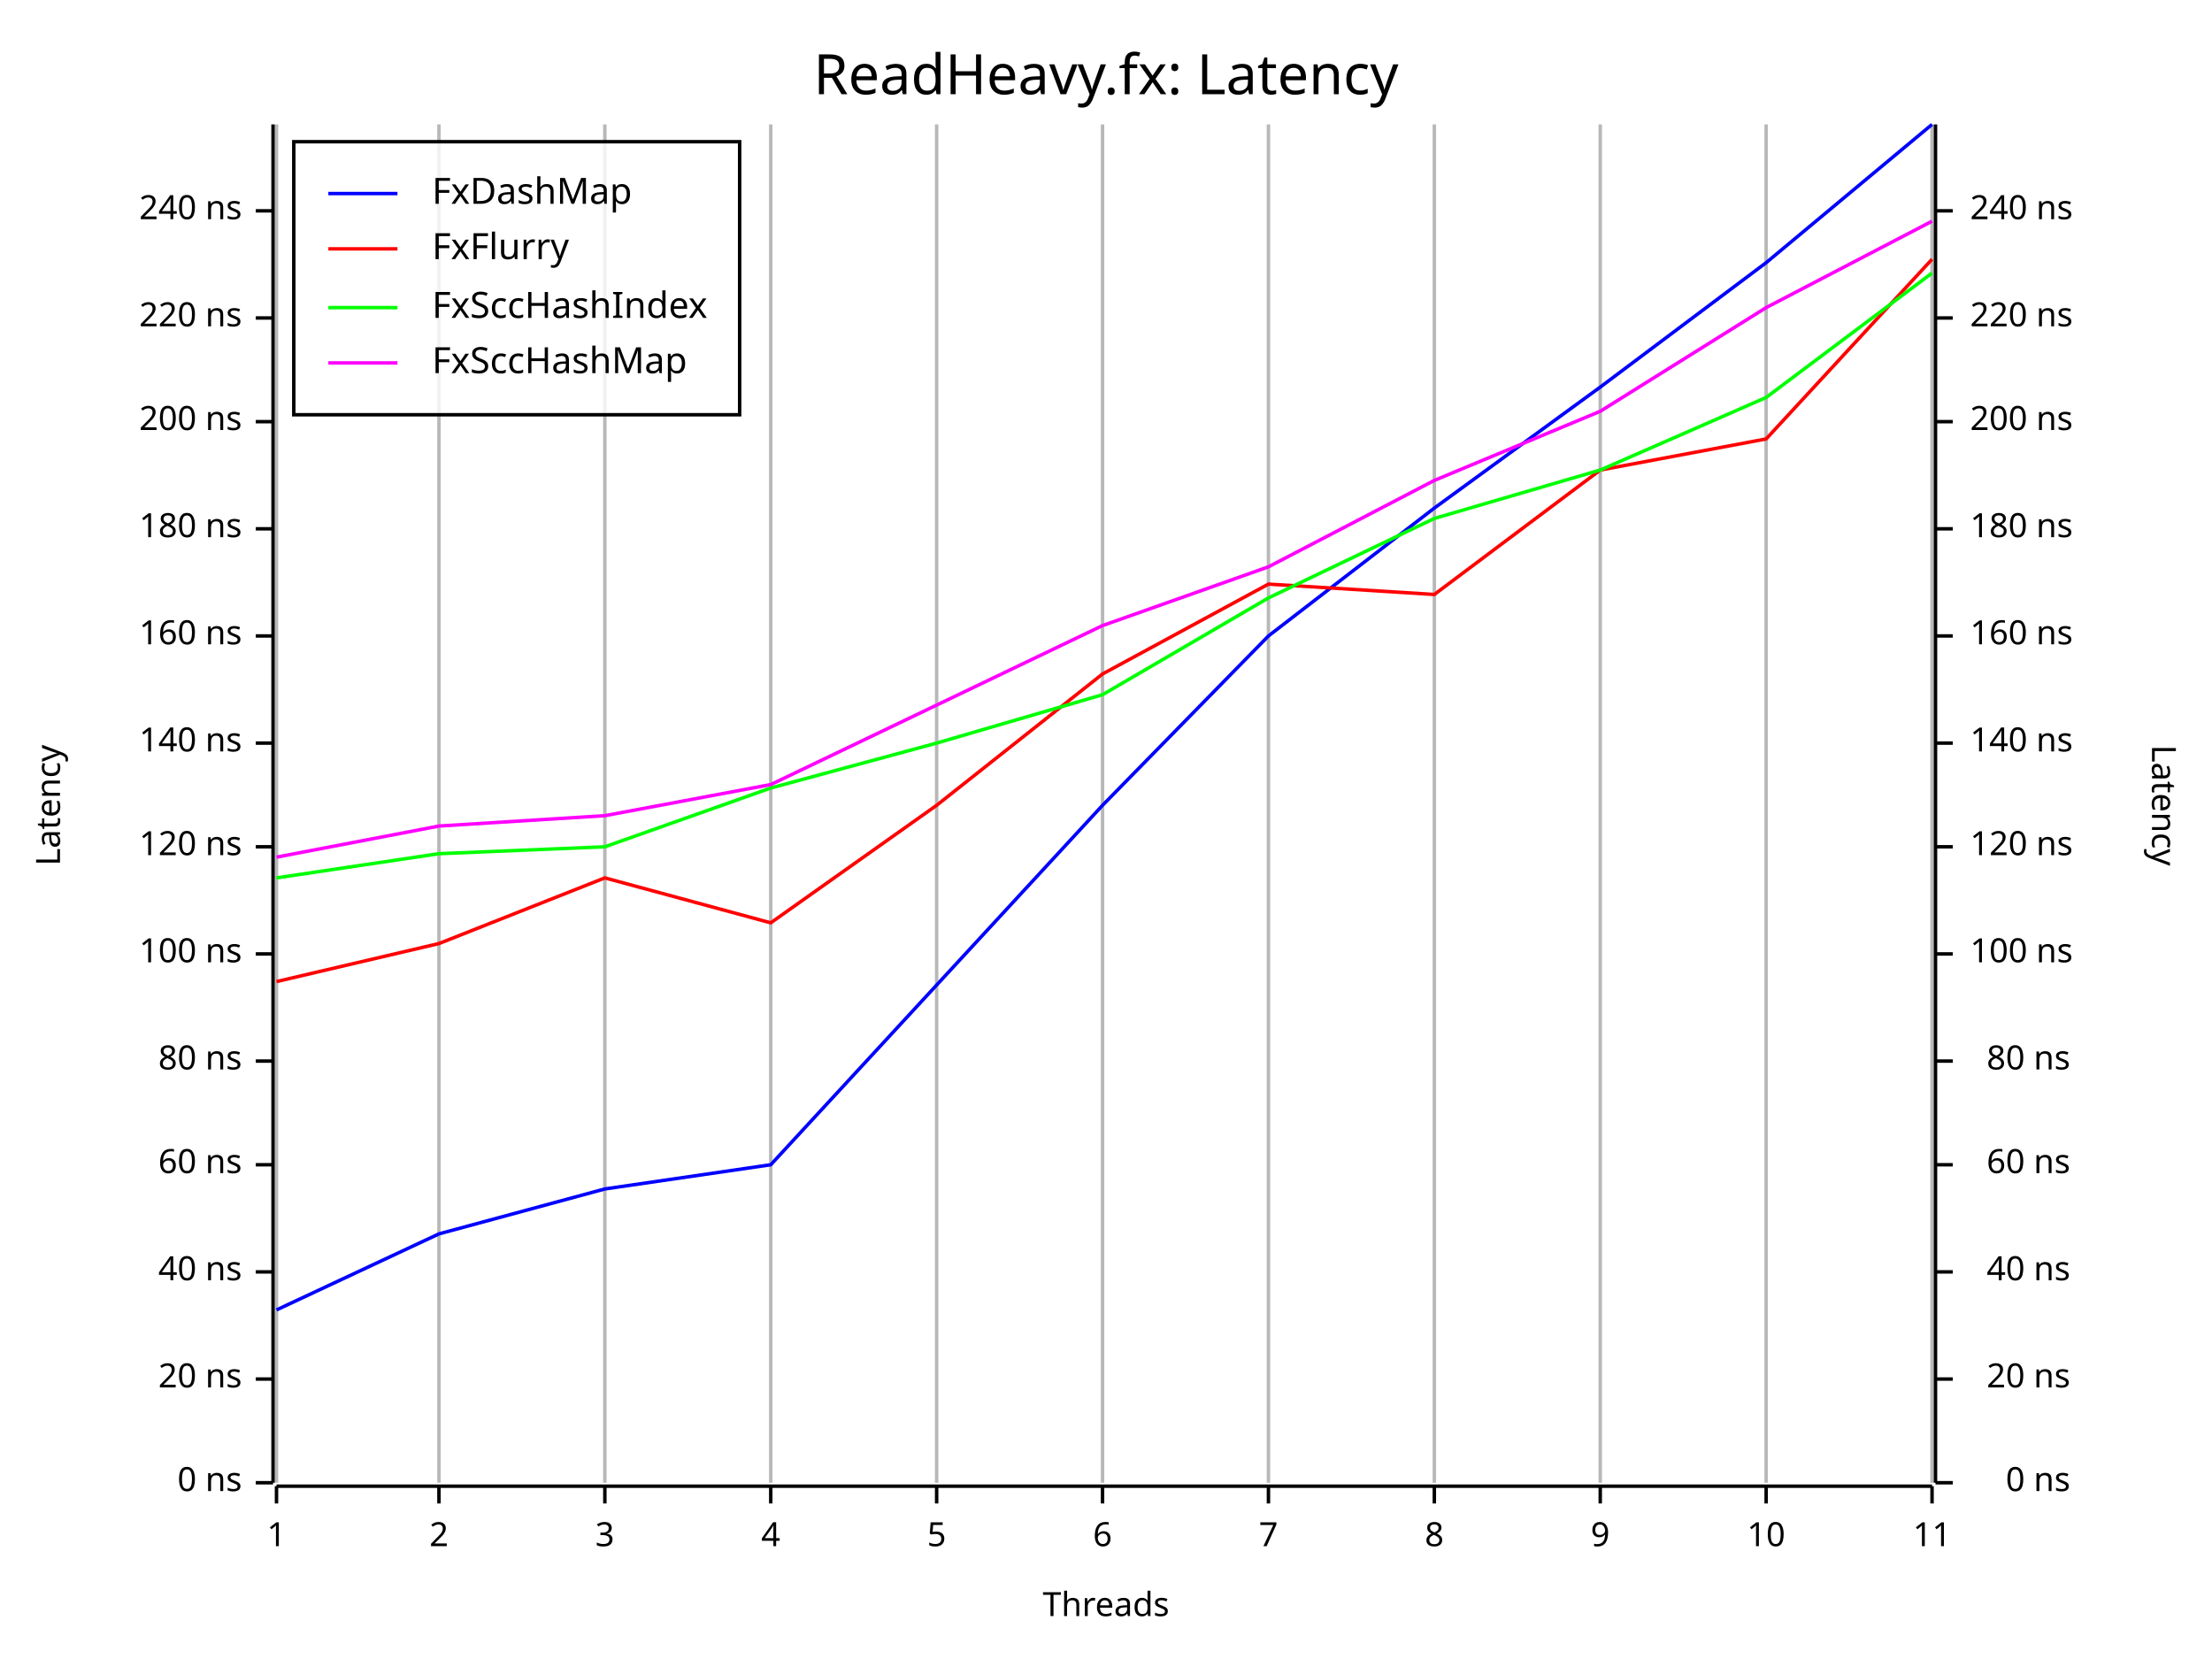
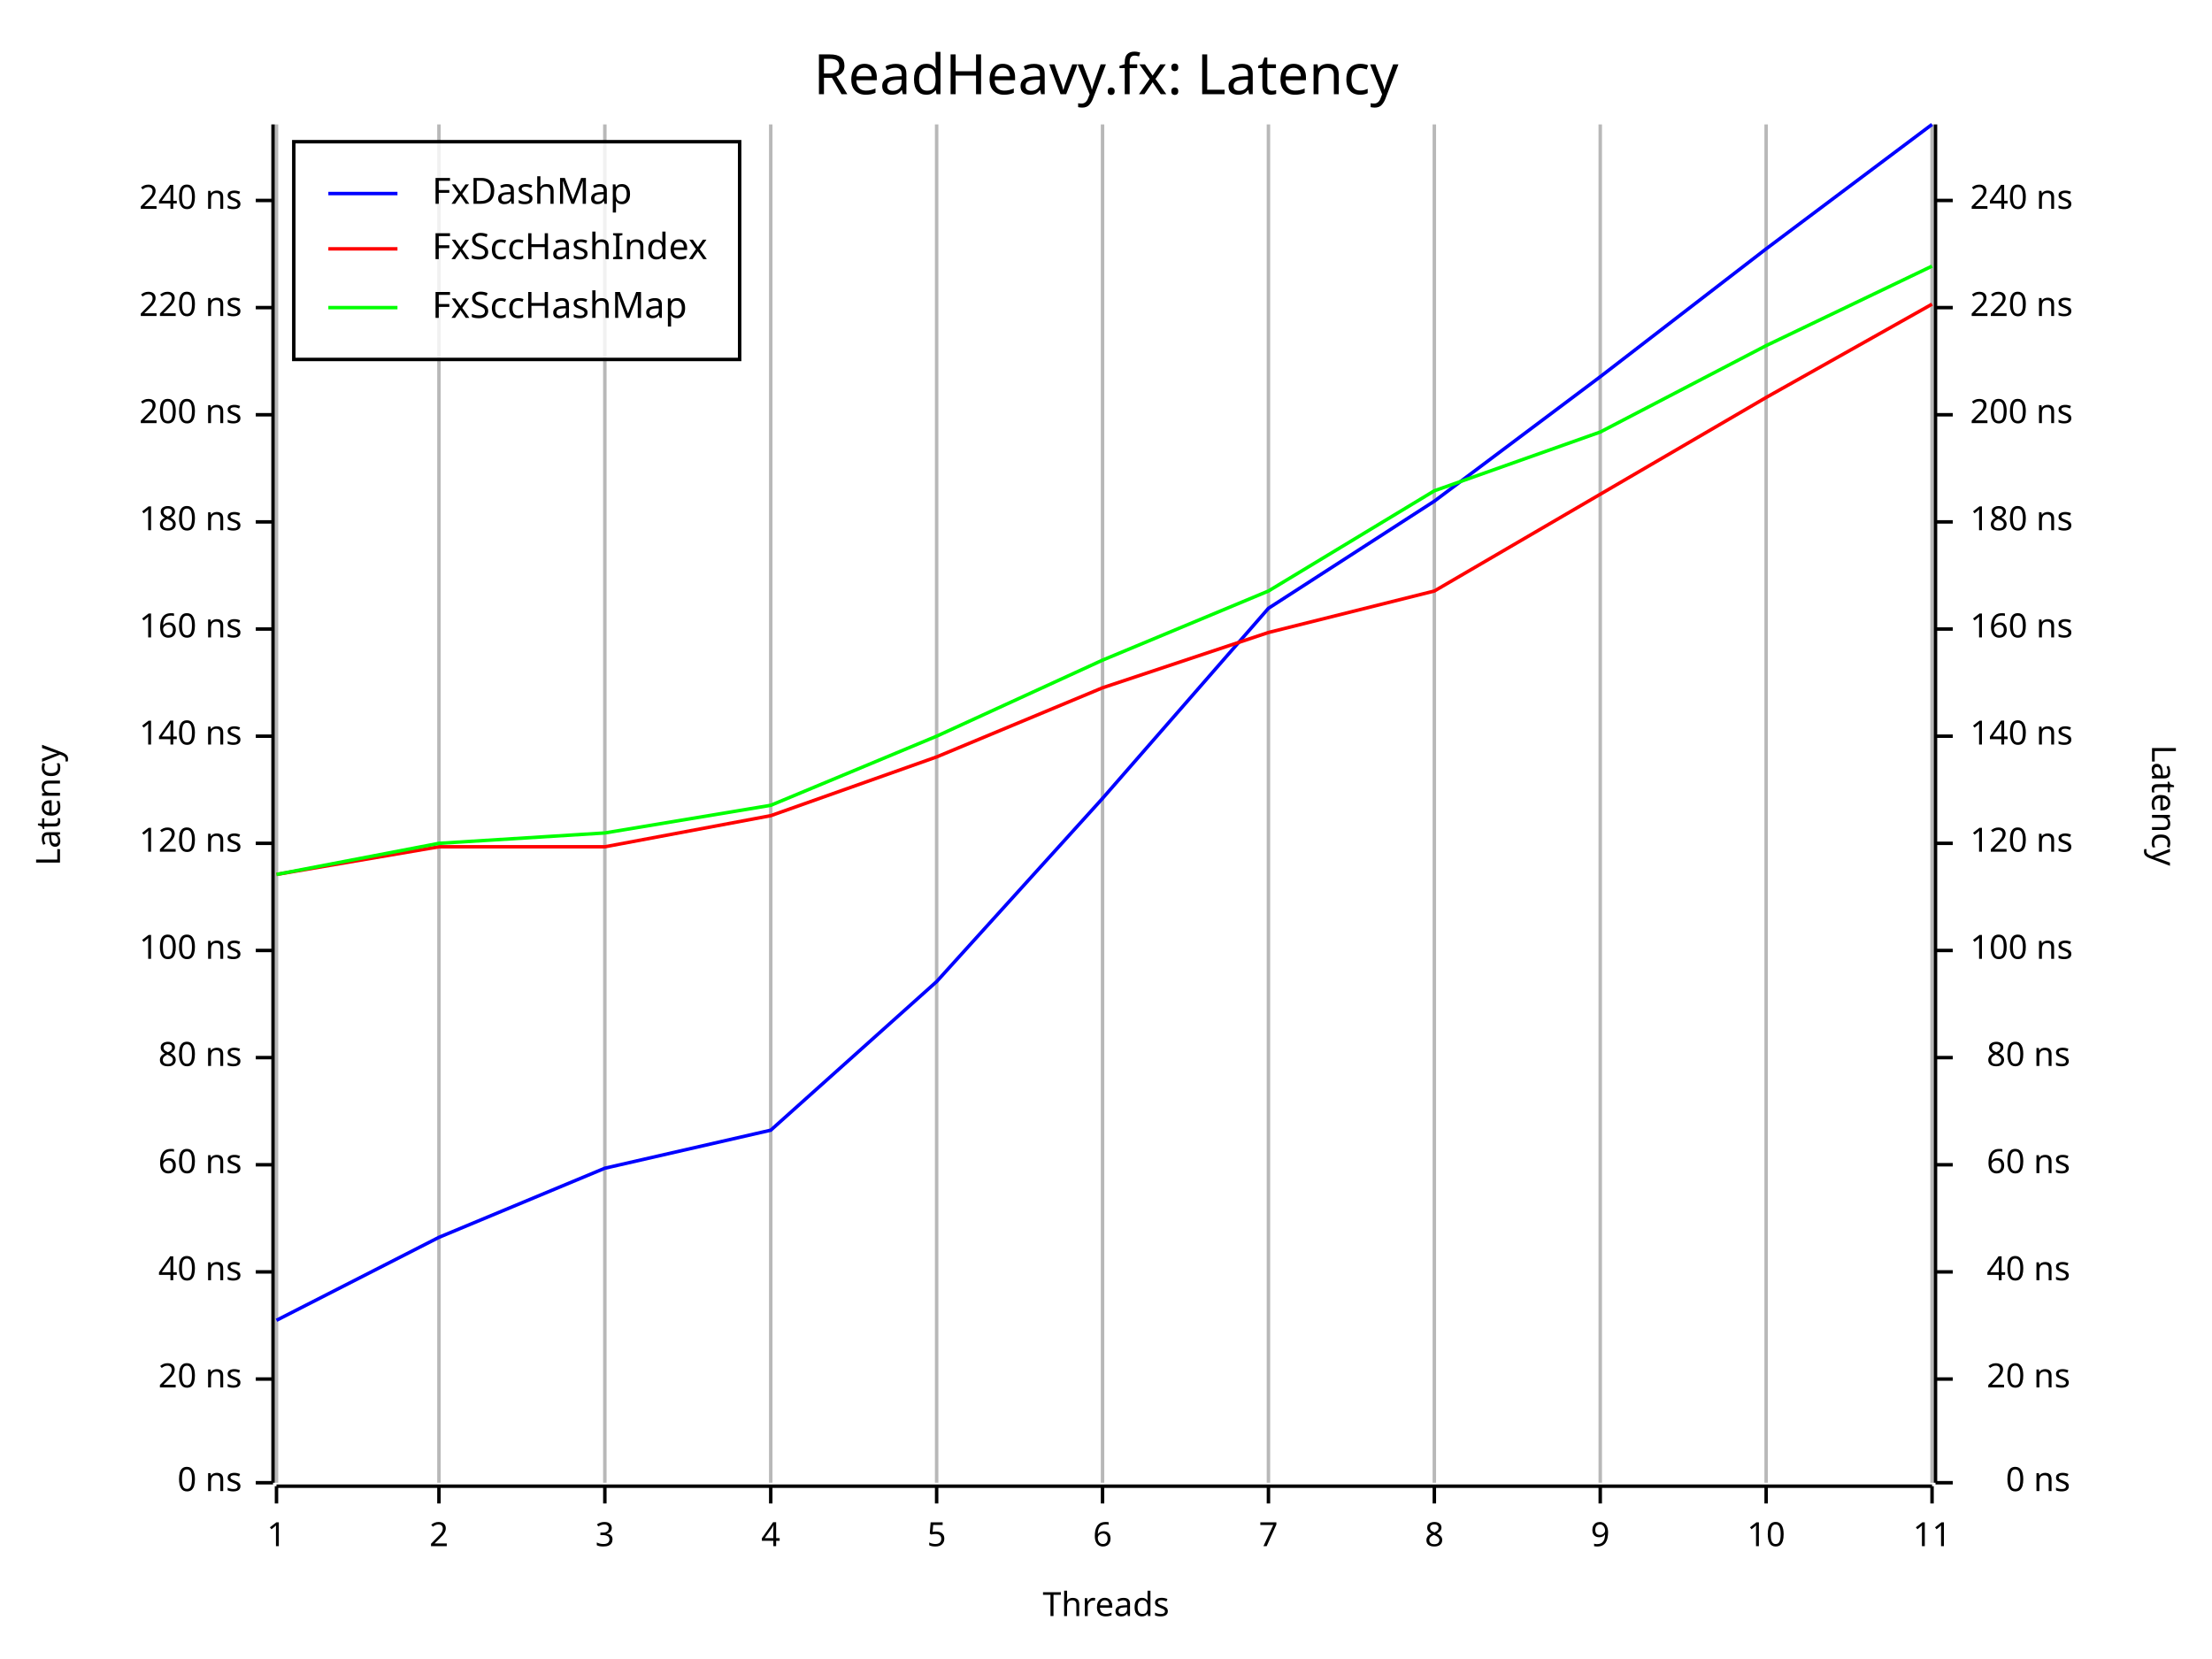
<svg xmlns="http://www.w3.org/2000/svg" width="640" height="480" viewBox="0 0 640 480">
  <rect x="0" y="0" width="640" height="480" opacity="1" fill="#FFFFFF" stroke="none" />
  <text x="320" y="15" dy="0.76em" text-anchor="middle" font-family="Fira Code" font-size="16.129" opacity="1" fill="#000000">
ReadHeavy.fx: Latency
</text>
  <line opacity="0.1" stroke="#000000" stroke-width="1" x1="80" y1="429" x2="80" y2="36" />
  <line opacity="0.1" stroke="#000000" stroke-width="1" x1="127" y1="429" x2="127" y2="36" />
  <line opacity="0.1" stroke="#000000" stroke-width="1" x1="175" y1="429" x2="175" y2="36" />
  <line opacity="0.1" stroke="#000000" stroke-width="1" x1="223" y1="429" x2="223" y2="36" />
  <line opacity="0.1" stroke="#000000" stroke-width="1" x1="271" y1="429" x2="271" y2="36" />
  <line opacity="0.1" stroke="#000000" stroke-width="1" x1="319" y1="429" x2="319" y2="36" />
  <line opacity="0.1" stroke="#000000" stroke-width="1" x1="367" y1="429" x2="367" y2="36" />
  <line opacity="0.1" stroke="#000000" stroke-width="1" x1="415" y1="429" x2="415" y2="36" />
  <line opacity="0.1" stroke="#000000" stroke-width="1" x1="463" y1="429" x2="463" y2="36" />
  <line opacity="0.1" stroke="#000000" stroke-width="1" x1="511" y1="429" x2="511" y2="36" />
  <line opacity="0.1" stroke="#000000" stroke-width="1" x1="559" y1="429" x2="559" y2="36" />
  <text x="10" y="233" dy="0.76em" text-anchor="middle" font-family="sans-serif" font-size="9.677" opacity="1" fill="#000000" transform="rotate(270, 10, 233)">
Latency
</text>
  <text x="320" y="470" dy="-0.5ex" text-anchor="middle" font-family="sans-serif" font-size="9.677" opacity="1" fill="#000000">
Threads
</text>
  <text x="630" y="233" dy="0.76em" text-anchor="middle" font-family="sans-serif" font-size="9.677" opacity="1" fill="#000000" transform="rotate(90, 630, 233)">
Latency
</text>
  <line opacity="0.2" stroke="#000000" stroke-width="1" x1="80" y1="429" x2="80" y2="36" />
  <line opacity="0.2" stroke="#000000" stroke-width="1" x1="127" y1="429" x2="127" y2="36" />
  <line opacity="0.2" stroke="#000000" stroke-width="1" x1="175" y1="429" x2="175" y2="36" />
  <line opacity="0.2" stroke="#000000" stroke-width="1" x1="223" y1="429" x2="223" y2="36" />
  <line opacity="0.2" stroke="#000000" stroke-width="1" x1="271" y1="429" x2="271" y2="36" />
  <line opacity="0.2" stroke="#000000" stroke-width="1" x1="319" y1="429" x2="319" y2="36" />
  <line opacity="0.2" stroke="#000000" stroke-width="1" x1="367" y1="429" x2="367" y2="36" />
  <line opacity="0.2" stroke="#000000" stroke-width="1" x1="415" y1="429" x2="415" y2="36" />
  <line opacity="0.2" stroke="#000000" stroke-width="1" x1="463" y1="429" x2="463" y2="36" />
  <line opacity="0.2" stroke="#000000" stroke-width="1" x1="511" y1="429" x2="511" y2="36" />
  <line opacity="0.2" stroke="#000000" stroke-width="1" x1="559" y1="429" x2="559" y2="36" />
  <polyline fill="none" opacity="1" stroke="#000000" stroke-width="1" points="79,36 79,429 " />
  <text x="70" y="429" dy="0.5ex" text-anchor="end" font-family="sans-serif" font-size="9.677" opacity="1" fill="#000000">
0 ns
</text>
  <polyline fill="none" opacity="1" stroke="#000000" stroke-width="1" points="74,429 79,429 " />
  <text x="70" y="399" dy="0.5ex" text-anchor="end" font-family="sans-serif" font-size="9.677" opacity="1" fill="#000000">
20 ns
</text>
  <polyline fill="none" opacity="1" stroke="#000000" stroke-width="1" points="74,399 79,399 " />
  <text x="70" y="368" dy="0.5ex" text-anchor="end" font-family="sans-serif" font-size="9.677" opacity="1" fill="#000000">
40 ns
</text>
  <polyline fill="none" opacity="1" stroke="#000000" stroke-width="1" points="74,368 79,368 " />
  <text x="70" y="337" dy="0.5ex" text-anchor="end" font-family="sans-serif" font-size="9.677" opacity="1" fill="#000000">
60 ns
</text>
  <polyline fill="none" opacity="1" stroke="#000000" stroke-width="1" points="74,337 79,337 " />
-   <text x="70" y="307" dy="0.5ex" text-anchor="end" font-family="sans-serif" font-size="9.677" opacity="1" fill="#000000">
+   <text x="70" y="306" dy="0.5ex" text-anchor="end" font-family="sans-serif" font-size="9.677" opacity="1" fill="#000000">
80 ns
</text>
-   <polyline fill="none" opacity="1" stroke="#000000" stroke-width="1" points="74,307 79,307 " />
-   <text x="70" y="276" dy="0.5ex" text-anchor="end" font-family="sans-serif" font-size="9.677" opacity="1" fill="#000000">
+   <polyline fill="none" opacity="1" stroke="#000000" stroke-width="1" points="74,306 79,306 " />
+   <text x="70" y="275" dy="0.5ex" text-anchor="end" font-family="sans-serif" font-size="9.677" opacity="1" fill="#000000">
100 ns
</text>
-   <polyline fill="none" opacity="1" stroke="#000000" stroke-width="1" points="74,276 79,276 " />
-   <text x="70" y="245" dy="0.5ex" text-anchor="end" font-family="sans-serif" font-size="9.677" opacity="1" fill="#000000">
+   <polyline fill="none" opacity="1" stroke="#000000" stroke-width="1" points="74,275 79,275 " />
+   <text x="70" y="244" dy="0.5ex" text-anchor="end" font-family="sans-serif" font-size="9.677" opacity="1" fill="#000000">
120 ns
</text>
-   <polyline fill="none" opacity="1" stroke="#000000" stroke-width="1" points="74,245 79,245 " />
-   <text x="70" y="215" dy="0.5ex" text-anchor="end" font-family="sans-serif" font-size="9.677" opacity="1" fill="#000000">
+   <polyline fill="none" opacity="1" stroke="#000000" stroke-width="1" points="74,244 79,244 " />
+   <text x="70" y="213" dy="0.5ex" text-anchor="end" font-family="sans-serif" font-size="9.677" opacity="1" fill="#000000">
140 ns
</text>
-   <polyline fill="none" opacity="1" stroke="#000000" stroke-width="1" points="74,215 79,215 " />
-   <text x="70" y="184" dy="0.5ex" text-anchor="end" font-family="sans-serif" font-size="9.677" opacity="1" fill="#000000">
+   <polyline fill="none" opacity="1" stroke="#000000" stroke-width="1" points="74,213 79,213 " />
+   <text x="70" y="182" dy="0.5ex" text-anchor="end" font-family="sans-serif" font-size="9.677" opacity="1" fill="#000000">
160 ns
</text>
-   <polyline fill="none" opacity="1" stroke="#000000" stroke-width="1" points="74,184 79,184 " />
-   <text x="70" y="153" dy="0.5ex" text-anchor="end" font-family="sans-serif" font-size="9.677" opacity="1" fill="#000000">
+   <polyline fill="none" opacity="1" stroke="#000000" stroke-width="1" points="74,182 79,182 " />
+   <text x="70" y="151" dy="0.5ex" text-anchor="end" font-family="sans-serif" font-size="9.677" opacity="1" fill="#000000">
180 ns
</text>
-   <polyline fill="none" opacity="1" stroke="#000000" stroke-width="1" points="74,153 79,153 " />
-   <text x="70" y="122" dy="0.5ex" text-anchor="end" font-family="sans-serif" font-size="9.677" opacity="1" fill="#000000">
+   <polyline fill="none" opacity="1" stroke="#000000" stroke-width="1" points="74,151 79,151 " />
+   <text x="70" y="120" dy="0.5ex" text-anchor="end" font-family="sans-serif" font-size="9.677" opacity="1" fill="#000000">
200 ns
</text>
-   <polyline fill="none" opacity="1" stroke="#000000" stroke-width="1" points="74,122 79,122 " />
-   <text x="70" y="92" dy="0.5ex" text-anchor="end" font-family="sans-serif" font-size="9.677" opacity="1" fill="#000000">
+   <polyline fill="none" opacity="1" stroke="#000000" stroke-width="1" points="74,120 79,120 " />
+   <text x="70" y="89" dy="0.5ex" text-anchor="end" font-family="sans-serif" font-size="9.677" opacity="1" fill="#000000">
220 ns
</text>
-   <polyline fill="none" opacity="1" stroke="#000000" stroke-width="1" points="74,92 79,92 " />
-   <text x="70" y="61" dy="0.5ex" text-anchor="end" font-family="sans-serif" font-size="9.677" opacity="1" fill="#000000">
+   <polyline fill="none" opacity="1" stroke="#000000" stroke-width="1" points="74,89 79,89 " />
+   <text x="70" y="58" dy="0.5ex" text-anchor="end" font-family="sans-serif" font-size="9.677" opacity="1" fill="#000000">
240 ns
</text>
-   <polyline fill="none" opacity="1" stroke="#000000" stroke-width="1" points="74,61 79,61 " />
+   <polyline fill="none" opacity="1" stroke="#000000" stroke-width="1" points="74,58 79,58 " />
  <polyline fill="none" opacity="1" stroke="#000000" stroke-width="1" points="80,430 559,430 " />
  <text x="80" y="440" dy="0.76em" text-anchor="middle" font-family="sans-serif" font-size="9.677" opacity="1" fill="#000000">
1
</text>
  <polyline fill="none" opacity="1" stroke="#000000" stroke-width="1" points="80,430 80,435 " />
  <text x="127" y="440" dy="0.76em" text-anchor="middle" font-family="sans-serif" font-size="9.677" opacity="1" fill="#000000">
2
</text>
  <polyline fill="none" opacity="1" stroke="#000000" stroke-width="1" points="127,430 127,435 " />
  <text x="175" y="440" dy="0.76em" text-anchor="middle" font-family="sans-serif" font-size="9.677" opacity="1" fill="#000000">
3
</text>
  <polyline fill="none" opacity="1" stroke="#000000" stroke-width="1" points="175,430 175,435 " />
  <text x="223" y="440" dy="0.76em" text-anchor="middle" font-family="sans-serif" font-size="9.677" opacity="1" fill="#000000">
4
</text>
  <polyline fill="none" opacity="1" stroke="#000000" stroke-width="1" points="223,430 223,435 " />
  <text x="271" y="440" dy="0.76em" text-anchor="middle" font-family="sans-serif" font-size="9.677" opacity="1" fill="#000000">
5
</text>
  <polyline fill="none" opacity="1" stroke="#000000" stroke-width="1" points="271,430 271,435 " />
  <text x="319" y="440" dy="0.76em" text-anchor="middle" font-family="sans-serif" font-size="9.677" opacity="1" fill="#000000">
6
</text>
  <polyline fill="none" opacity="1" stroke="#000000" stroke-width="1" points="319,430 319,435 " />
  <text x="367" y="440" dy="0.76em" text-anchor="middle" font-family="sans-serif" font-size="9.677" opacity="1" fill="#000000">
7
</text>
  <polyline fill="none" opacity="1" stroke="#000000" stroke-width="1" points="367,430 367,435 " />
  <text x="415" y="440" dy="0.76em" text-anchor="middle" font-family="sans-serif" font-size="9.677" opacity="1" fill="#000000">
8
</text>
  <polyline fill="none" opacity="1" stroke="#000000" stroke-width="1" points="415,430 415,435 " />
  <text x="463" y="440" dy="0.76em" text-anchor="middle" font-family="sans-serif" font-size="9.677" opacity="1" fill="#000000">
9
</text>
  <polyline fill="none" opacity="1" stroke="#000000" stroke-width="1" points="463,430 463,435 " />
  <text x="511" y="440" dy="0.76em" text-anchor="middle" font-family="sans-serif" font-size="9.677" opacity="1" fill="#000000">
10
</text>
  <polyline fill="none" opacity="1" stroke="#000000" stroke-width="1" points="511,430 511,435 " />
  <text x="559" y="440" dy="0.76em" text-anchor="middle" font-family="sans-serif" font-size="9.677" opacity="1" fill="#000000">
11
</text>
  <polyline fill="none" opacity="1" stroke="#000000" stroke-width="1" points="559,430 559,435 " />
  <polyline fill="none" opacity="1" stroke="#000000" stroke-width="1" points="560,36 560,429 " />
  <text x="599" y="429" dy="0.5ex" text-anchor="end" font-family="sans-serif" font-size="9.677" opacity="1" fill="#000000">
0 ns
</text>
  <polyline fill="none" opacity="1" stroke="#000000" stroke-width="1" points="560,429 565,429 " />
  <text x="599" y="399" dy="0.5ex" text-anchor="end" font-family="sans-serif" font-size="9.677" opacity="1" fill="#000000">
20 ns
</text>
  <polyline fill="none" opacity="1" stroke="#000000" stroke-width="1" points="560,399 565,399 " />
  <text x="599" y="368" dy="0.5ex" text-anchor="end" font-family="sans-serif" font-size="9.677" opacity="1" fill="#000000">
40 ns
</text>
  <polyline fill="none" opacity="1" stroke="#000000" stroke-width="1" points="560,368 565,368 " />
  <text x="599" y="337" dy="0.5ex" text-anchor="end" font-family="sans-serif" font-size="9.677" opacity="1" fill="#000000">
60 ns
</text>
  <polyline fill="none" opacity="1" stroke="#000000" stroke-width="1" points="560,337 565,337 " />
-   <text x="599" y="307" dy="0.5ex" text-anchor="end" font-family="sans-serif" font-size="9.677" opacity="1" fill="#000000">
+   <text x="599" y="306" dy="0.5ex" text-anchor="end" font-family="sans-serif" font-size="9.677" opacity="1" fill="#000000">
80 ns
</text>
-   <polyline fill="none" opacity="1" stroke="#000000" stroke-width="1" points="560,307 565,307 " />
-   <text x="570" y="276" dy="0.5ex" text-anchor="start" font-family="sans-serif" font-size="9.677" opacity="1" fill="#000000">
+   <polyline fill="none" opacity="1" stroke="#000000" stroke-width="1" points="560,306 565,306 " />
+   <text x="570" y="275" dy="0.5ex" text-anchor="start" font-family="sans-serif" font-size="9.677" opacity="1" fill="#000000">
100 ns
</text>
-   <polyline fill="none" opacity="1" stroke="#000000" stroke-width="1" points="560,276 565,276 " />
-   <text x="570" y="245" dy="0.5ex" text-anchor="start" font-family="sans-serif" font-size="9.677" opacity="1" fill="#000000">
+   <polyline fill="none" opacity="1" stroke="#000000" stroke-width="1" points="560,275 565,275 " />
+   <text x="570" y="244" dy="0.5ex" text-anchor="start" font-family="sans-serif" font-size="9.677" opacity="1" fill="#000000">
120 ns
</text>
-   <polyline fill="none" opacity="1" stroke="#000000" stroke-width="1" points="560,245 565,245 " />
-   <text x="570" y="215" dy="0.5ex" text-anchor="start" font-family="sans-serif" font-size="9.677" opacity="1" fill="#000000">
+   <polyline fill="none" opacity="1" stroke="#000000" stroke-width="1" points="560,244 565,244 " />
+   <text x="570" y="213" dy="0.5ex" text-anchor="start" font-family="sans-serif" font-size="9.677" opacity="1" fill="#000000">
140 ns
</text>
-   <polyline fill="none" opacity="1" stroke="#000000" stroke-width="1" points="560,215 565,215 " />
-   <text x="570" y="184" dy="0.5ex" text-anchor="start" font-family="sans-serif" font-size="9.677" opacity="1" fill="#000000">
+   <polyline fill="none" opacity="1" stroke="#000000" stroke-width="1" points="560,213 565,213 " />
+   <text x="570" y="182" dy="0.5ex" text-anchor="start" font-family="sans-serif" font-size="9.677" opacity="1" fill="#000000">
160 ns
</text>
-   <polyline fill="none" opacity="1" stroke="#000000" stroke-width="1" points="560,184 565,184 " />
-   <text x="570" y="153" dy="0.5ex" text-anchor="start" font-family="sans-serif" font-size="9.677" opacity="1" fill="#000000">
+   <polyline fill="none" opacity="1" stroke="#000000" stroke-width="1" points="560,182 565,182 " />
+   <text x="570" y="151" dy="0.5ex" text-anchor="start" font-family="sans-serif" font-size="9.677" opacity="1" fill="#000000">
180 ns
</text>
-   <polyline fill="none" opacity="1" stroke="#000000" stroke-width="1" points="560,153 565,153 " />
-   <text x="570" y="122" dy="0.5ex" text-anchor="start" font-family="sans-serif" font-size="9.677" opacity="1" fill="#000000">
+   <polyline fill="none" opacity="1" stroke="#000000" stroke-width="1" points="560,151 565,151 " />
+   <text x="570" y="120" dy="0.5ex" text-anchor="start" font-family="sans-serif" font-size="9.677" opacity="1" fill="#000000">
200 ns
</text>
-   <polyline fill="none" opacity="1" stroke="#000000" stroke-width="1" points="560,122 565,122 " />
-   <text x="570" y="92" dy="0.5ex" text-anchor="start" font-family="sans-serif" font-size="9.677" opacity="1" fill="#000000">
+   <polyline fill="none" opacity="1" stroke="#000000" stroke-width="1" points="560,120 565,120 " />
+   <text x="570" y="89" dy="0.5ex" text-anchor="start" font-family="sans-serif" font-size="9.677" opacity="1" fill="#000000">
220 ns
</text>
-   <polyline fill="none" opacity="1" stroke="#000000" stroke-width="1" points="560,92 565,92 " />
-   <text x="570" y="61" dy="0.5ex" text-anchor="start" font-family="sans-serif" font-size="9.677" opacity="1" fill="#000000">
+   <polyline fill="none" opacity="1" stroke="#000000" stroke-width="1" points="560,89 565,89 " />
+   <text x="570" y="58" dy="0.5ex" text-anchor="start" font-family="sans-serif" font-size="9.677" opacity="1" fill="#000000">
240 ns
</text>
-   <polyline fill="none" opacity="1" stroke="#000000" stroke-width="1" points="560,61 565,61 " />
-   <polyline fill="none" opacity="1" stroke="#0000FF" stroke-width="1" points="80,379 127,357 175,344 223,337 271,285 319,233 367,184 415,147 463,112 511,76 559,36 " />
-   <polyline fill="none" opacity="1" stroke="#FF0000" stroke-width="1" points="80,284 127,273 175,254 223,267 271,233 319,195 367,169 415,172 463,136 511,127 559,75 " />
-   <polyline fill="none" opacity="1" stroke="#00FF00" stroke-width="1" points="80,254 127,247 175,245 223,228 271,215 319,201 367,173 415,150 463,136 511,115 559,79 " />
-   <polyline fill="none" opacity="1" stroke="#FF00FF" stroke-width="1" points="80,248 127,239 175,236 223,227 271,204 319,181 367,164 415,139 463,119 511,89 559,64 " />
-   <rect x="85" y="41" width="129" height="79" opacity="0.8" fill="#FFFFFF" stroke="none" />
-   <rect x="85" y="41" width="129" height="79" opacity="1" fill="none" stroke="#000000" />
+   <polyline fill="none" opacity="1" stroke="#000000" stroke-width="1" points="560,58 565,58 " />
+   <polyline fill="none" opacity="1" stroke="#0000FF" stroke-width="1" points="80,382 127,358 175,338 223,327 271,284 319,231 367,176 415,145 463,109 511,72 559,36 " />
+   <polyline fill="none" opacity="1" stroke="#FF0000" stroke-width="1" points="80,253 127,245 175,245 223,236 271,219 319,199 367,183 415,171 463,143 511,115 559,88 " />
+   <polyline fill="none" opacity="1" stroke="#00FF00" stroke-width="1" points="80,253 127,244 175,241 223,233 271,213 319,191 367,171 415,142 463,125 511,100 559,77 " />
+   <rect x="85" y="41" width="129" height="63" opacity="0.8" fill="#FFFFFF" stroke="none" />
+   <rect x="85" y="41" width="129" height="63" opacity="1" fill="none" stroke="#000000" />
  <text x="125" y="51" dy="0.76em" text-anchor="start" font-family="Fira Code" font-size="10.484" opacity="1" fill="#000000">
FxDashMap
</text>
  <text x="125" y="67" dy="0.76em" text-anchor="start" font-family="Fira Code" font-size="10.484" opacity="1" fill="#000000">
- FxFlurry
+ FxSccHashIndex
</text>
  <text x="125" y="84" dy="0.76em" text-anchor="start" font-family="Fira Code" font-size="10.484" opacity="1" fill="#000000">
- FxSccHashIndex
- </text>
-   <text x="125" y="100" dy="0.76em" text-anchor="start" font-family="Fira Code" font-size="10.484" opacity="1" fill="#000000">
FxSccHashMap
</text>
  <polyline fill="none" opacity="1" stroke="#0000FF" stroke-width="1" points="95,56 115,56 " />
  <polyline fill="none" opacity="1" stroke="#FF0000" stroke-width="1" points="95,72 115,72 " />
  <polyline fill="none" opacity="1" stroke="#00FF00" stroke-width="1" points="95,89 115,89 " />
-   <polyline fill="none" opacity="1" stroke="#FF00FF" stroke-width="1" points="95,105 115,105 " />
</svg>
